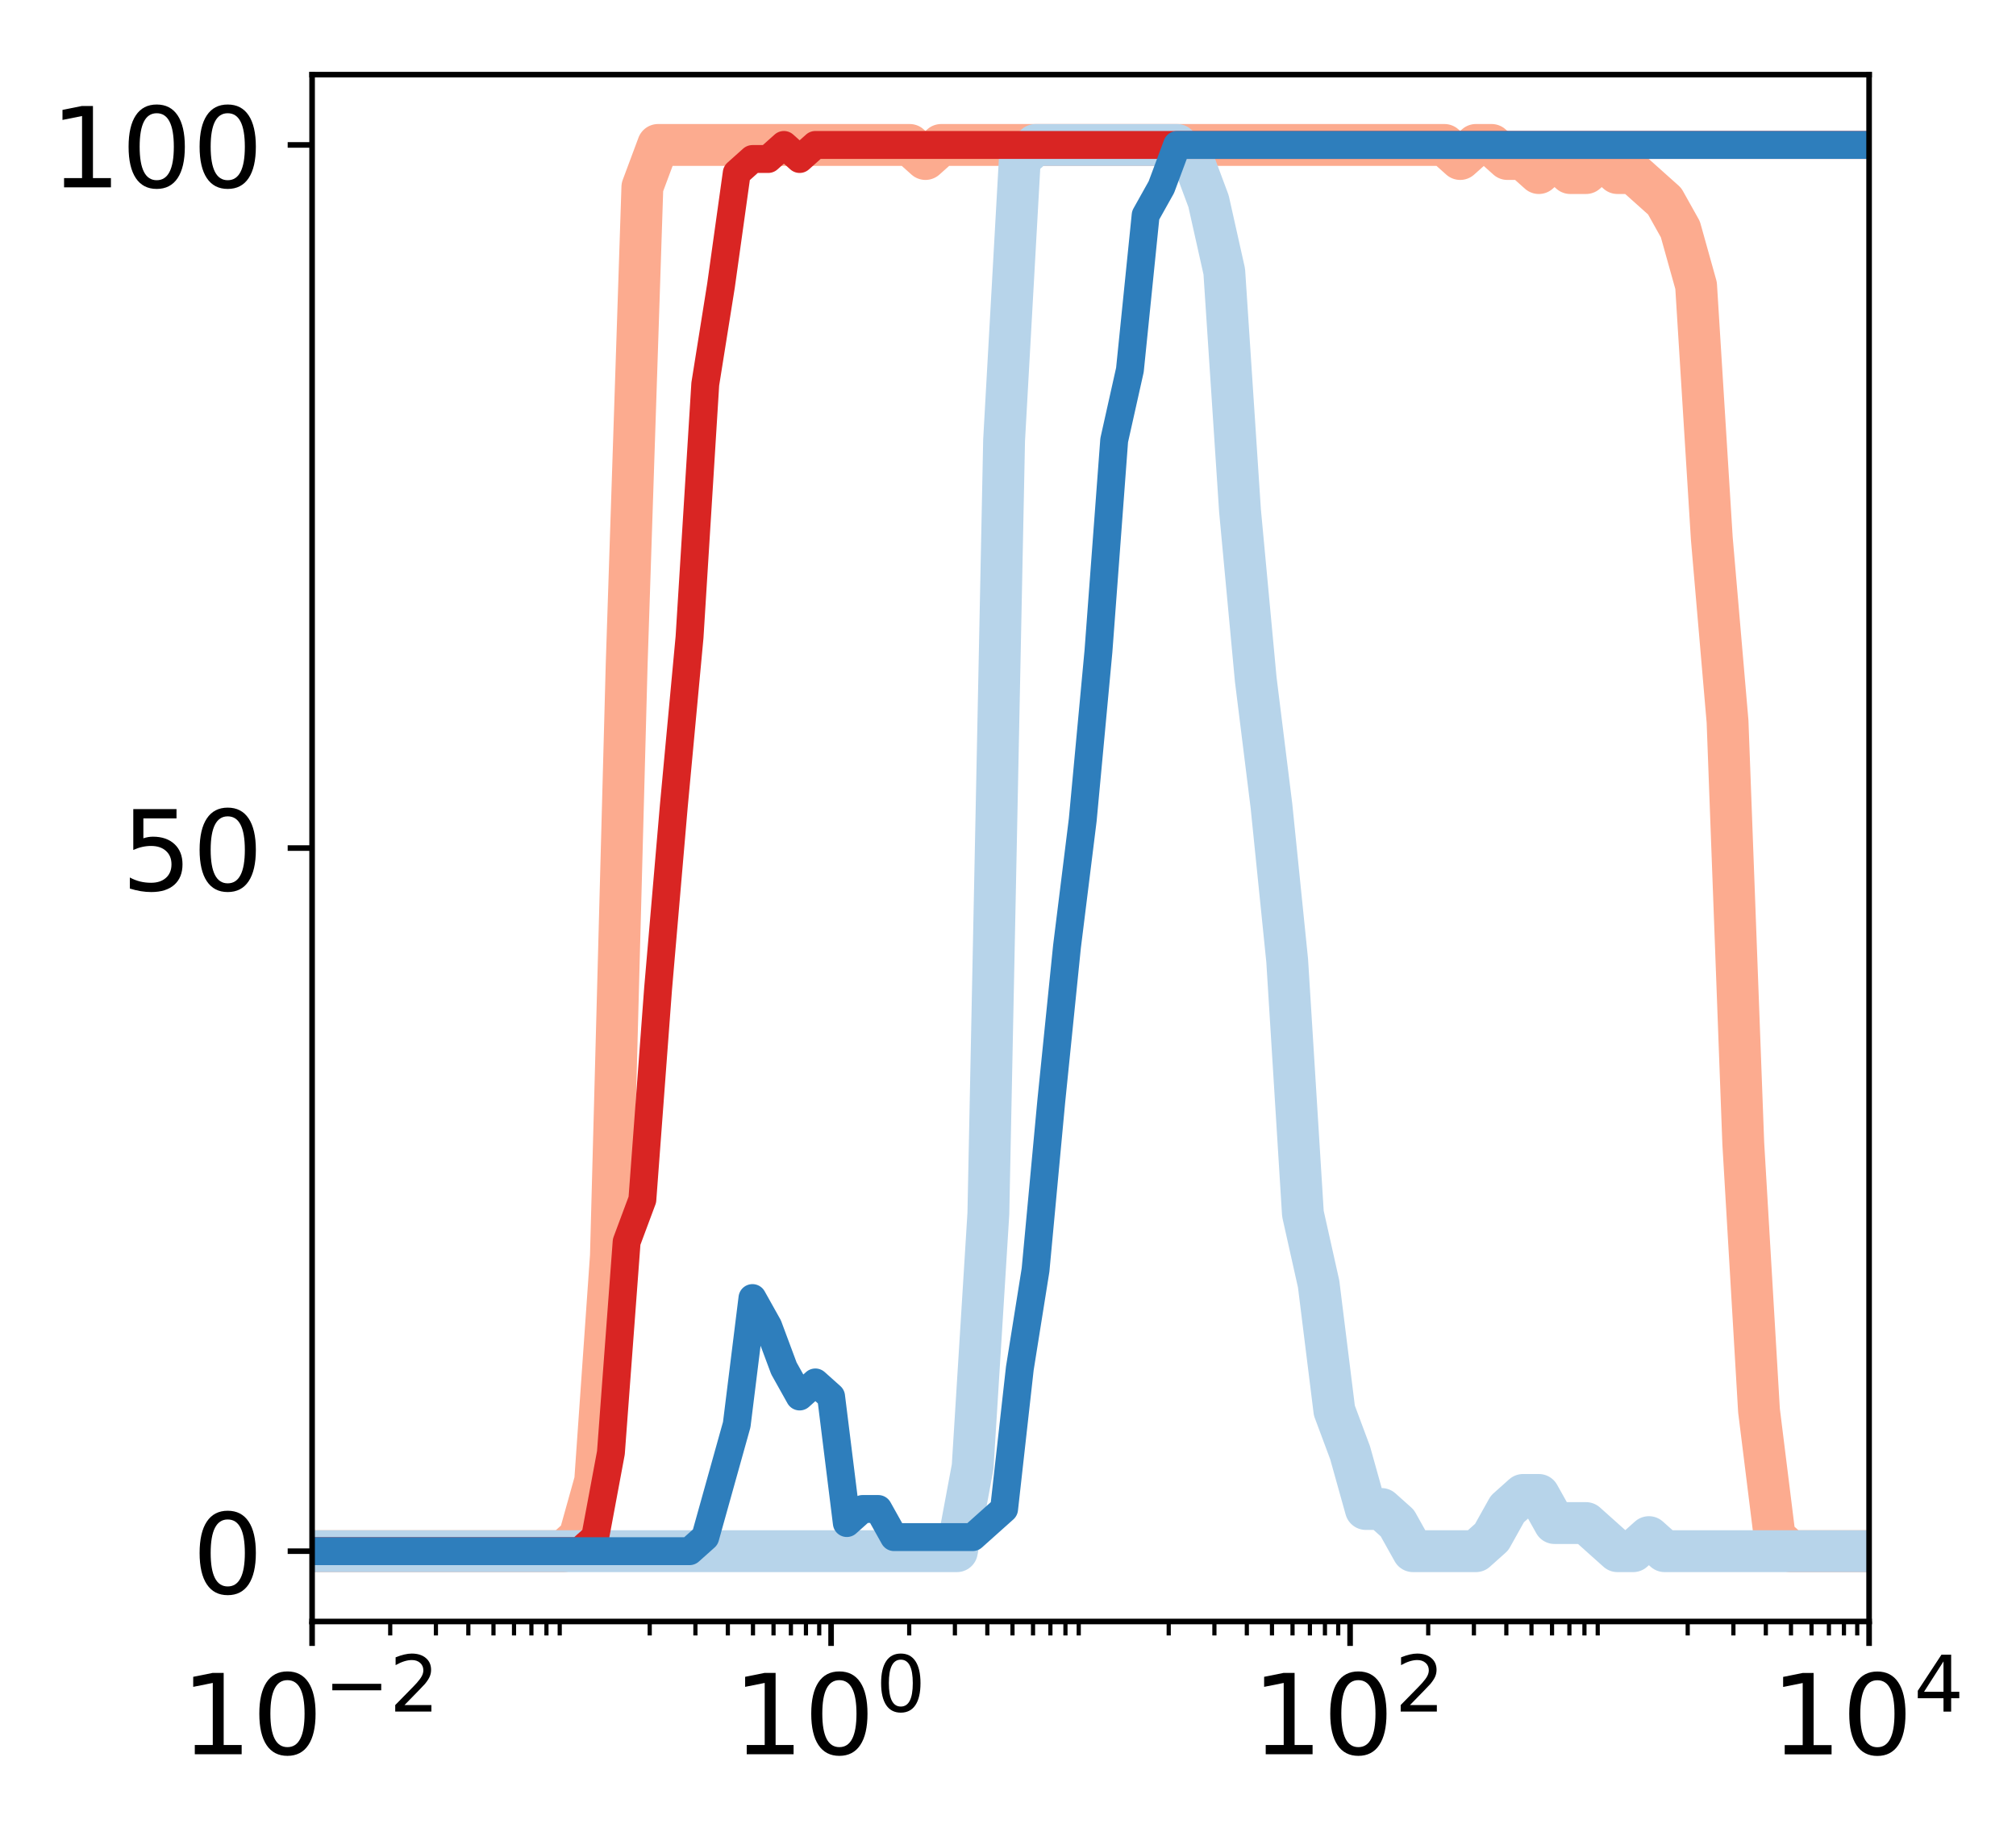
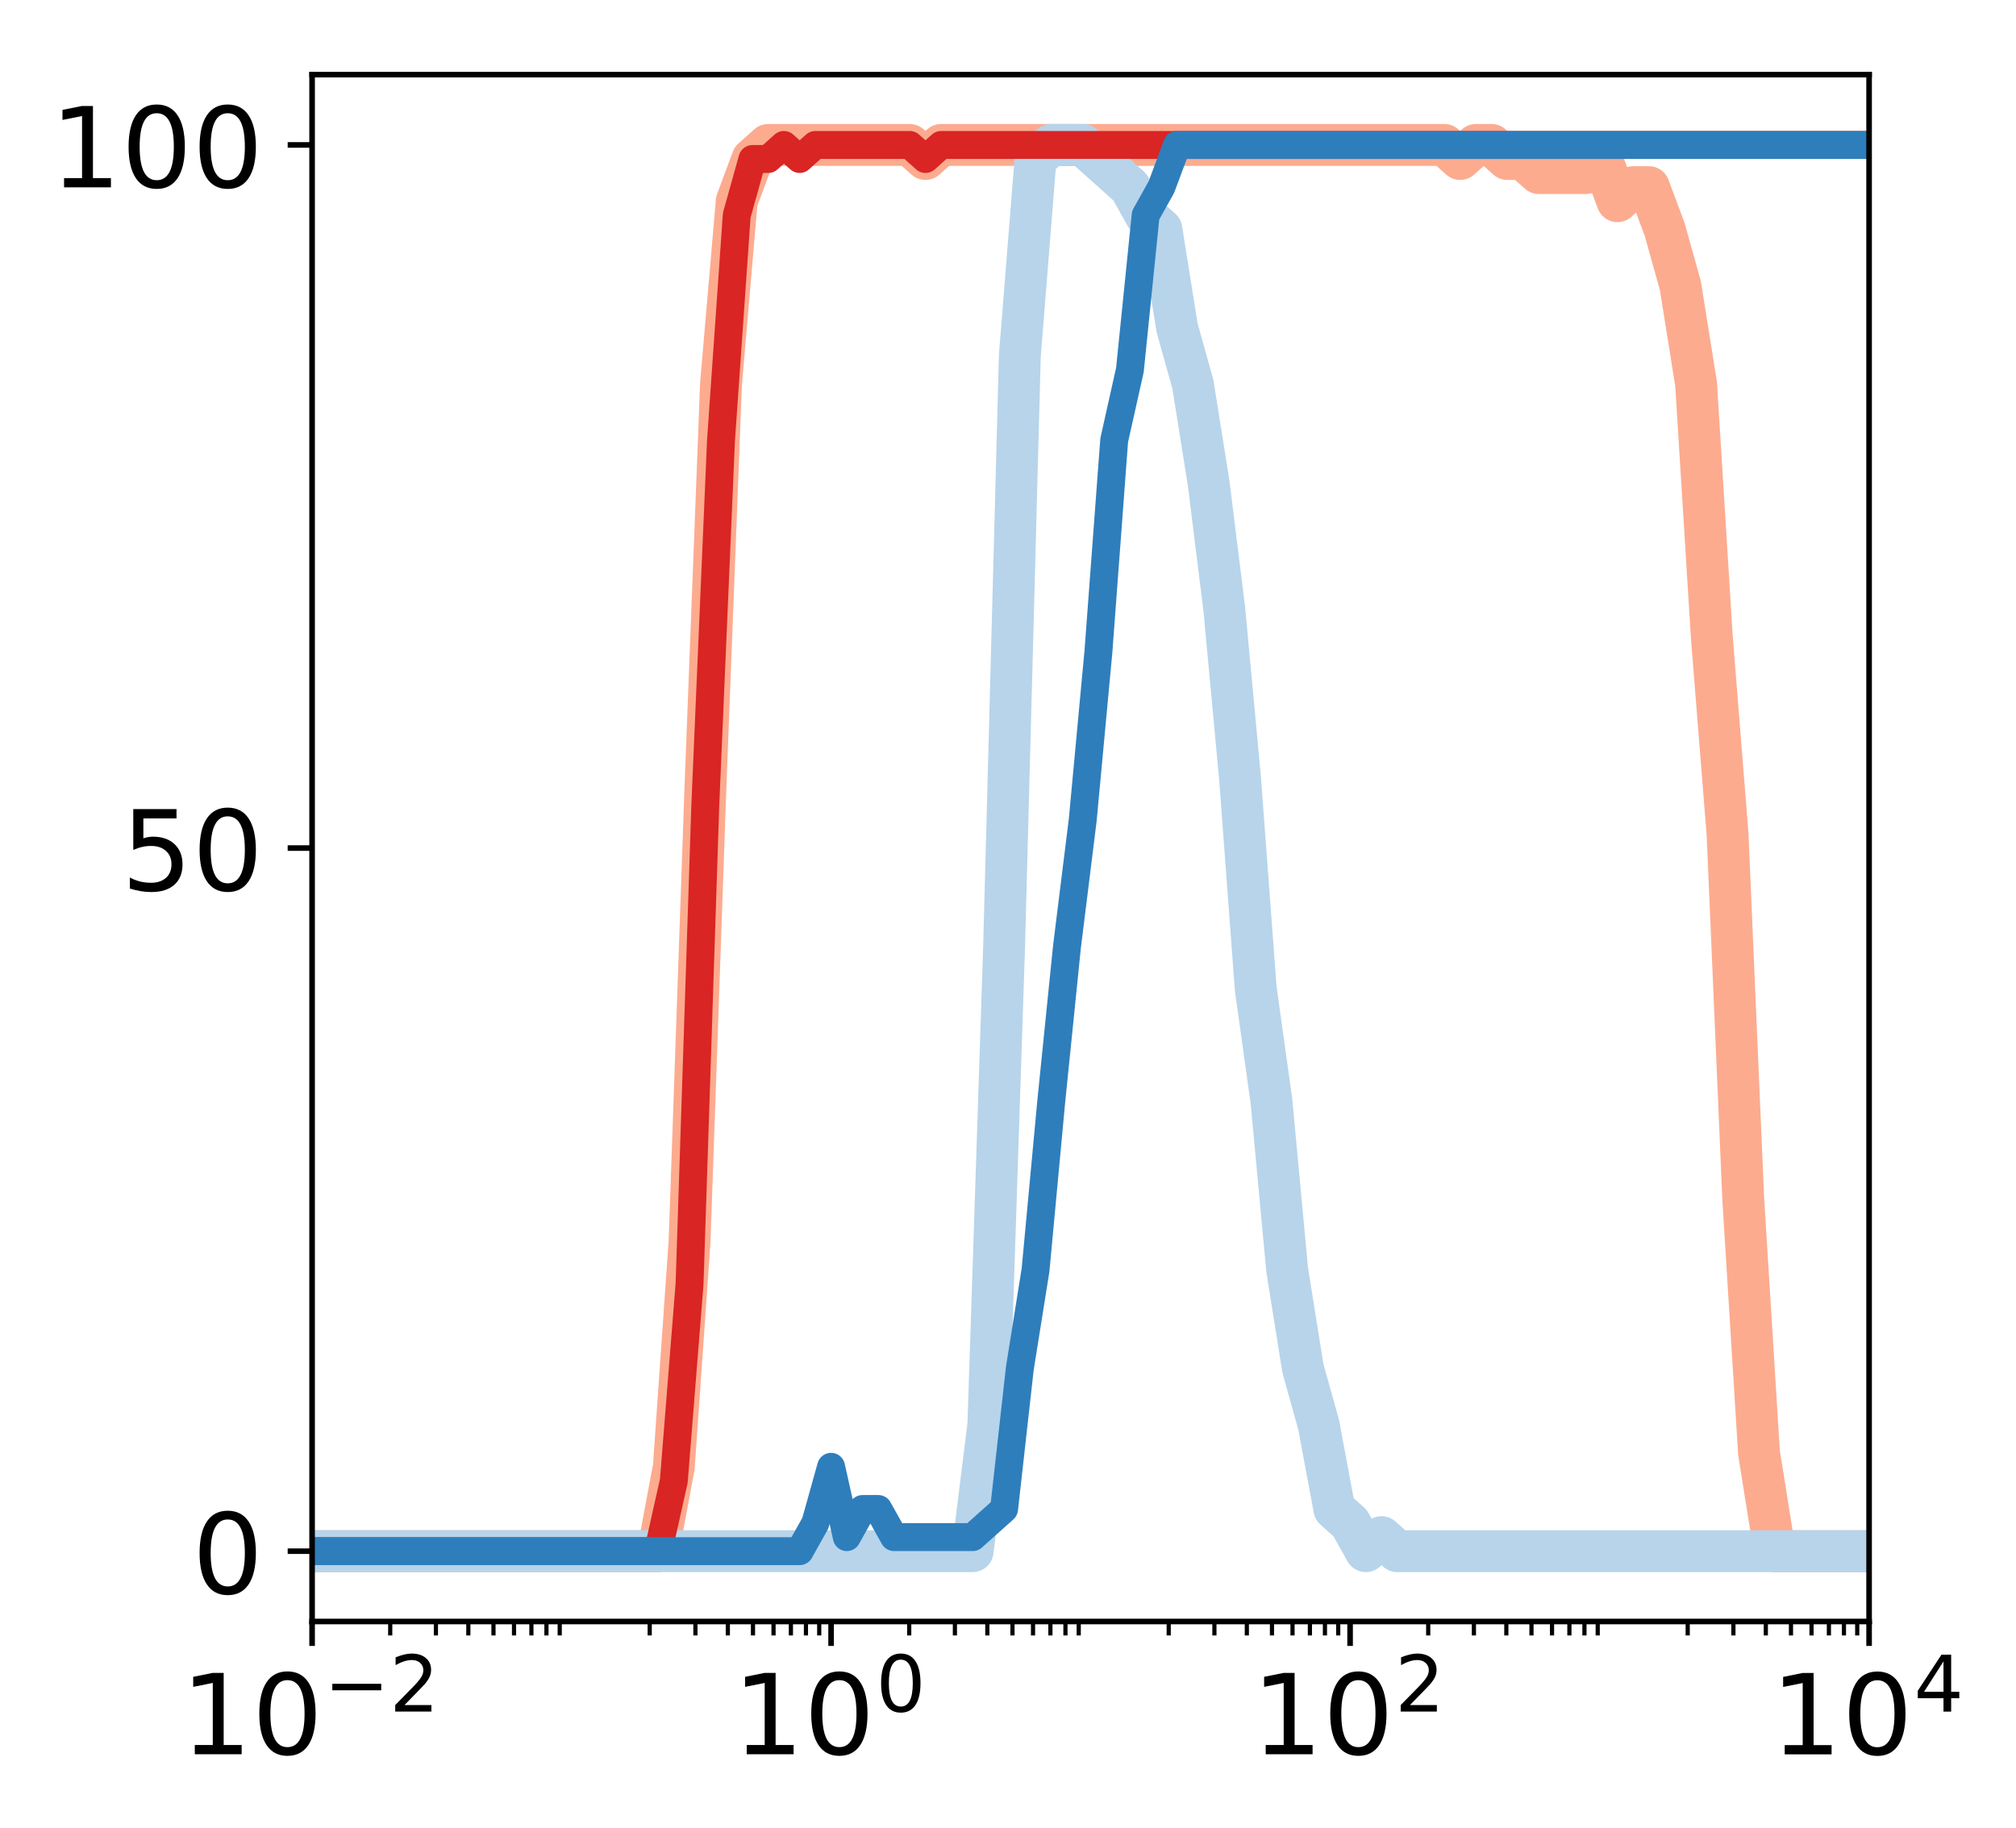
<svg xmlns="http://www.w3.org/2000/svg" xmlns:xlink="http://www.w3.org/1999/xlink" height="262pt" version="1.1" viewBox="0 0 289 262" width="289pt">
  <defs>
    <style type="text/css">
*{stroke-linecap:butt;stroke-linejoin:round;}
  </style>
  </defs>
  <g id="figure_1">
    <g id="patch_1">
      <path d="M 0 262.145  L 289.22 262.145  L 289.22 0  L 0 0  z " style="fill:#ffffff;" />
    </g>
    <g id="axes_1">
      <g id="patch_2">
        <path d="M 44.74 232.46  L 267.94 232.46  L 267.94 10.7  L 44.74 10.7  z " style="fill:#ffffff;" />
      </g>
      <g id="line2d_1">
-         <path clip-path="url(#p32834884b4)" d="M 44.74 222.38  L 46.995 222.38  L 49.249 222.38  L 51.504 222.38  L 53.758 222.38  L 56.013 222.38  L 58.267 222.38  L 60.522 222.38  L 62.776 222.38  L 65.031 222.38  L 67.285 222.38  L 69.54 222.38  L 71.795 222.38  L 74.049 222.38  L 76.304 222.38  L 78.558 222.38  L 80.813 222.38  L 83.067 220.364  L 85.322 212.3  L 87.576 180.044  L 89.831 95.372  L 92.085 26.828  L 94.34 20.78  L 96.595 20.78  L 98.849 20.78  L 101.104 20.78  L 103.358 20.78  L 105.613 20.78  L 107.867 20.78  L 110.122 20.78  L 112.376 20.78  L 114.631 20.78  L 116.885 20.78  L 119.14 20.78  L 121.395 20.78  L 123.649 20.78  L 125.904 20.78  L 128.158 20.78  L 130.413 20.78  L 132.667 22.796  L 134.922 20.78  L 137.176 20.78  L 139.431 20.78  L 141.685 20.78  L 143.94 20.78  L 146.195 20.78  L 148.449 20.78  L 150.704 20.78  L 152.958 20.78  L 155.213 20.78  L 157.467 20.78  L 159.722 20.78  L 161.976 20.78  L 164.231 20.78  L 166.485 20.78  L 168.74 20.78  L 170.995 20.78  L 173.249 20.78  L 175.504 20.78  L 177.758 20.78  L 180.013 20.78  L 182.267 20.78  L 184.522 20.78  L 186.776 20.78  L 189.031 20.78  L 191.285 20.78  L 193.54 20.78  L 195.795 20.78  L 198.049 20.78  L 200.304 20.78  L 202.558 20.78  L 204.813 20.78  L 207.067 20.78  L 209.322 22.796  L 211.576 20.78  L 213.831 20.78  L 216.085 22.796  L 218.34 22.796  L 220.595 24.812  L 222.849 22.796  L 225.104 24.812  L 227.358 24.812  L 229.613 22.796  L 231.867 24.812  L 234.122 24.812  L 236.376 26.828  L 238.631 28.844  L 240.885 32.876  L 243.14 40.94  L 245.395 77.228  L 247.649 103.436  L 249.904 163.916  L 252.158 202.22  L 254.413 220.364  L 256.667 222.38  L 258.922 222.38  L 261.176 222.38  L 263.431 222.38  L 265.685 222.38  L 267.94 222.38  " style="fill:none;stroke:#fcab8f;stroke-linecap:square;stroke-width:6;" />
+         <path clip-path="url(#p38292e2317)" d="M 44.74 222.38  L 46.995 222.38  L 49.249 222.38  L 51.504 222.38  L 53.758 222.38  L 56.013 222.38  L 58.267 222.38  L 60.522 222.38  L 62.776 222.38  L 65.031 222.38  L 67.285 222.38  L 69.54 222.38  L 71.795 222.38  L 74.049 222.38  L 76.304 222.38  L 78.558 222.38  L 80.813 222.38  L 83.067 222.38  L 85.322 222.38  L 87.576 222.38  L 89.831 222.38  L 92.085 222.38  L 94.34 222.38  L 96.595 210.284  L 98.849 178.028  L 101.104 113.516  L 103.358 55.052  L 105.613 28.844  L 107.867 22.796  L 110.122 20.78  L 112.376 20.78  L 114.631 20.78  L 116.885 20.78  L 119.14 20.78  L 121.395 20.78  L 123.649 20.78  L 125.904 20.78  L 128.158 20.78  L 130.413 20.78  L 132.667 22.796  L 134.922 20.78  L 137.176 20.78  L 139.431 20.78  L 141.685 20.78  L 143.94 20.78  L 146.195 20.78  L 148.449 20.78  L 150.704 20.78  L 152.958 20.78  L 155.213 20.78  L 157.467 20.78  L 159.722 20.78  L 161.976 20.78  L 164.231 20.78  L 166.485 20.78  L 168.74 20.78  L 170.995 20.78  L 173.249 20.78  L 175.504 20.78  L 177.758 20.78  L 180.013 20.78  L 182.267 20.78  L 184.522 20.78  L 186.776 20.78  L 189.031 20.78  L 191.285 20.78  L 193.54 20.78  L 195.795 20.78  L 198.049 20.78  L 200.304 20.78  L 202.558 20.78  L 204.813 20.78  L 207.067 20.78  L 209.322 22.796  L 211.576 20.78  L 213.831 20.78  L 216.085 22.796  L 218.34 22.796  L 220.595 24.812  L 222.849 24.812  L 225.104 24.812  L 227.358 24.812  L 229.613 22.796  L 231.867 28.844  L 234.122 26.828  L 236.376 26.828  L 238.631 32.876  L 240.885 40.94  L 243.14 55.052  L 245.395 91.34  L 247.649 119.564  L 249.904 171.98  L 252.158 208.268  L 254.413 222.38  L 256.667 222.38  L 258.922 222.38  L 261.176 222.38  L 263.431 222.38  L 265.685 222.38  L 267.94 222.38  " style="fill:none;stroke:#fcab8f;stroke-linecap:square;stroke-width:6;" />
      </g>
      <g id="line2d_2">
-         <path clip-path="url(#p32834884b4)" d="M 44.74 222.38  L 46.995 222.38  L 49.249 222.38  L 51.504 222.38  L 53.758 222.38  L 56.013 222.38  L 58.267 222.38  L 60.522 222.38  L 62.776 222.38  L 65.031 222.38  L 67.285 222.38  L 69.54 222.38  L 71.795 222.38  L 74.049 222.38  L 76.304 222.38  L 78.558 222.38  L 80.813 222.38  L 83.067 222.38  L 85.322 222.38  L 87.576 222.38  L 89.831 222.38  L 92.085 222.38  L 94.34 222.38  L 96.595 222.38  L 98.849 222.38  L 101.104 222.38  L 103.358 222.38  L 105.613 222.38  L 107.867 222.38  L 110.122 222.38  L 112.376 222.38  L 114.631 222.38  L 116.885 222.38  L 119.14 222.38  L 121.395 222.38  L 123.649 222.38  L 125.904 222.38  L 128.158 222.38  L 130.413 222.38  L 132.667 222.38  L 134.922 222.38  L 137.176 222.38  L 139.431 210.284  L 141.685 173.996  L 143.94 63.116  L 146.195 22.796  L 148.449 20.78  L 150.704 20.78  L 152.958 20.78  L 155.213 20.78  L 157.467 20.78  L 159.722 20.78  L 161.976 20.78  L 164.231 20.78  L 166.485 20.78  L 168.74 20.78  L 170.995 22.796  L 173.249 28.844  L 175.504 38.924  L 177.758 73.196  L 180.013 97.388  L 182.267 115.532  L 184.522 137.708  L 186.776 173.996  L 189.031 184.076  L 191.285 202.22  L 193.54 208.268  L 195.795 216.332  L 198.049 216.332  L 200.304 218.348  L 202.558 222.38  L 204.813 222.38  L 207.067 222.38  L 209.322 222.38  L 211.576 222.38  L 213.831 220.364  L 216.085 216.332  L 218.34 214.316  L 220.595 214.316  L 222.849 218.348  L 225.104 218.348  L 227.358 218.348  L 229.613 220.364  L 231.867 222.38  L 234.122 222.38  L 236.376 220.364  L 238.631 222.38  L 240.885 222.38  L 243.14 222.38  L 245.395 222.38  L 247.649 222.38  L 249.904 222.38  L 252.158 222.38  L 254.413 222.38  L 256.667 222.38  L 258.922 222.38  L 261.176 222.38  L 263.431 222.38  L 265.685 222.38  L 267.94 222.38  " style="fill:none;stroke:#b7d4ea;stroke-linecap:square;stroke-width:6;" />
+         <path clip-path="url(#p38292e2317)" d="M 44.74 222.38  L 46.995 222.38  L 49.249 222.38  L 51.504 222.38  L 53.758 222.38  L 56.013 222.38  L 58.267 222.38  L 60.522 222.38  L 62.776 222.38  L 65.031 222.38  L 67.285 222.38  L 69.54 222.38  L 71.795 222.38  L 74.049 222.38  L 76.304 222.38  L 78.558 222.38  L 80.813 222.38  L 83.067 222.38  L 85.322 222.38  L 87.576 222.38  L 89.831 222.38  L 92.085 222.38  L 94.34 222.38  L 96.595 222.38  L 98.849 222.38  L 101.104 222.38  L 103.358 222.38  L 105.613 222.38  L 107.867 222.38  L 110.122 222.38  L 112.376 222.38  L 114.631 222.38  L 116.885 222.38  L 119.14 222.38  L 121.395 222.38  L 123.649 222.38  L 125.904 222.38  L 128.158 222.38  L 130.413 222.38  L 132.667 222.38  L 134.922 222.38  L 137.176 222.38  L 139.431 222.38  L 141.685 204.236  L 143.94 135.692  L 146.195 51.02  L 148.449 22.796  L 150.704 20.78  L 152.958 20.78  L 155.213 20.78  L 157.467 22.796  L 159.722 24.812  L 161.976 26.828  L 164.231 30.86  L 166.485 32.876  L 168.74 46.988  L 170.995 55.052  L 173.249 69.164  L 175.504 87.308  L 177.758 111.5  L 180.013 141.74  L 182.267 157.868  L 184.522 182.06  L 186.776 196.172  L 189.031 204.236  L 191.285 216.332  L 193.54 218.348  L 195.795 222.38  L 198.049 220.364  L 200.304 222.38  L 202.558 222.38  L 204.813 222.38  L 207.067 222.38  L 209.322 222.38  L 211.576 222.38  L 213.831 222.38  L 216.085 222.38  L 218.34 222.38  L 220.595 222.38  L 222.849 222.38  L 225.104 222.38  L 227.358 222.38  L 229.613 222.38  L 231.867 222.38  L 234.122 222.38  L 236.376 222.38  L 238.631 222.38  L 240.885 222.38  L 243.14 222.38  L 245.395 222.38  L 247.649 222.38  L 249.904 222.38  L 252.158 222.38  L 254.413 222.38  L 256.667 222.38  L 258.922 222.38  L 261.176 222.38  L 263.431 222.38  L 265.685 222.38  L 267.94 222.38  " style="fill:none;stroke:#b7d4ea;stroke-linecap:square;stroke-width:6;" />
      </g>
      <g id="matplotlib.axis_1">
        <g id="xtick_1">
          <g id="line2d_3">
            <defs>
-               <path d="M 0 0  L 0 3.5  " id="m3ec6356500" style="stroke:#000000;stroke-width:0.8;" />
+               <path d="M 0 0  L 0 3.5  " id="m934d0c80b5" style="stroke:#000000;stroke-width:0.8;" />
            </defs>
            <g>
-               <use style="stroke:#000000;stroke-width:0.8;" x="44.74" xlink:href="#m3ec6356500" y="232.46" />
+               <use style="stroke:#000000;stroke-width:0.8;" x="44.74" xlink:href="#m934d0c80b5" y="232.46" />
            </g>
          </g>
          <g id="text_1">
            <defs>
              <path d="M 12.406 8.297  L 28.516 8.297  L 28.516 63.922  L 10.984 60.406  L 10.984 69.391  L 28.422 72.906  L 38.281 72.906  L 38.281 8.297  L 54.391 8.297  L 54.391 0  L 12.406 0  z " id="DejaVuSans-31" />
              <path d="M 31.781 66.406  Q 24.172 66.406 20.328 58.906  Q 16.5 51.422 16.5 36.375  Q 16.5 21.391 20.328 13.891  Q 24.172 6.391 31.781 6.391  Q 39.453 6.391 43.281 13.891  Q 47.125 21.391 47.125 36.375  Q 47.125 51.422 43.281 58.906  Q 39.453 66.406 31.781 66.406  z M 31.781 74.219  Q 44.047 74.219 50.516 64.516  Q 56.984 54.828 56.984 36.375  Q 56.984 17.969 50.516 8.266  Q 44.047 -1.422 31.781 -1.422  Q 19.531 -1.422 13.062 8.266  Q 6.594 17.969 6.594 36.375  Q 6.594 54.828 13.062 64.516  Q 19.531 74.219 31.781 74.219  z " id="DejaVuSans-30" />
              <path d="M 10.594 35.5  L 73.188 35.5  L 73.188 27.203  L 10.594 27.203  z " id="DejaVuSans-2212" />
              <path d="M 19.188 8.297  L 53.609 8.297  L 53.609 0  L 7.328 0  L 7.328 8.297  Q 12.938 14.109 22.625 23.891  Q 32.328 33.688 34.812 36.531  Q 39.547 41.844 41.422 45.531  Q 43.312 49.219 43.312 52.781  Q 43.312 58.594 39.234 62.25  Q 35.156 65.922 28.609 65.922  Q 23.969 65.922 18.812 64.312  Q 13.672 62.703 7.812 59.422  L 7.812 69.391  Q 13.766 71.781 18.938 73  Q 24.125 74.219 28.422 74.219  Q 39.75 74.219 46.484 68.547  Q 53.219 62.891 53.219 53.422  Q 53.219 48.922 51.531 44.891  Q 49.859 40.875 45.406 35.406  Q 44.188 33.984 37.641 27.219  Q 31.109 20.453 19.188 8.297  z " id="DejaVuSans-32" />
            </defs>
            <g transform="translate(25.94 251.6175)scale(0.16 -0.16)">
              <use transform="translate(0 0.765625)" xlink:href="#DejaVuSans-31" />
              <use transform="translate(63.62305 0.765625)" xlink:href="#DejaVuSans-30" />
              <use transform="translate(128.2031 39.04688)scale(0.7)" xlink:href="#DejaVuSans-2212" />
              <use transform="translate(186.8555 39.04688)scale(0.7)" xlink:href="#DejaVuSans-32" />
            </g>
          </g>
        </g>
        <g id="xtick_2">
          <g id="line2d_4">
            <g>
-               <use style="stroke:#000000;stroke-width:0.8;" x="119.14" xlink:href="#m3ec6356500" y="232.46" />
+               <use style="stroke:#000000;stroke-width:0.8;" x="119.14" xlink:href="#m934d0c80b5" y="232.46" />
            </g>
          </g>
          <g id="text_2">
            <g transform="translate(105.06 251.6175)scale(0.16 -0.16)">
              <use transform="translate(0 0.765625)" xlink:href="#DejaVuSans-31" />
              <use transform="translate(63.62305 0.765625)" xlink:href="#DejaVuSans-30" />
              <use transform="translate(128.2031 39.04688)scale(0.7)" xlink:href="#DejaVuSans-30" />
            </g>
          </g>
        </g>
        <g id="xtick_3">
          <g id="line2d_5">
            <g>
-               <use style="stroke:#000000;stroke-width:0.8;" x="193.54" xlink:href="#m3ec6356500" y="232.46" />
+               <use style="stroke:#000000;stroke-width:0.8;" x="193.54" xlink:href="#m934d0c80b5" y="232.46" />
            </g>
          </g>
          <g id="text_3">
            <g transform="translate(179.46 251.6175)scale(0.16 -0.16)">
              <use transform="translate(0 0.765625)" xlink:href="#DejaVuSans-31" />
              <use transform="translate(63.62305 0.765625)" xlink:href="#DejaVuSans-30" />
              <use transform="translate(128.2031 39.04688)scale(0.7)" xlink:href="#DejaVuSans-32" />
            </g>
          </g>
        </g>
        <g id="xtick_4">
          <g id="line2d_6">
            <g>
-               <use style="stroke:#000000;stroke-width:0.8;" x="267.94" xlink:href="#m3ec6356500" y="232.46" />
+               <use style="stroke:#000000;stroke-width:0.8;" x="267.94" xlink:href="#m934d0c80b5" y="232.46" />
            </g>
          </g>
          <g id="text_4">
            <defs>
              <path d="M 37.797 64.312  L 12.891 25.391  L 37.797 25.391  z M 35.203 72.906  L 47.609 72.906  L 47.609 25.391  L 58.016 25.391  L 58.016 17.188  L 47.609 17.188  L 47.609 0  L 37.797 0  L 37.797 17.188  L 4.891 17.188  L 4.891 26.703  z " id="DejaVuSans-34" />
            </defs>
            <g transform="translate(253.86 251.6175)scale(0.16 -0.16)">
              <use transform="translate(0 0.684375)" xlink:href="#DejaVuSans-31" />
              <use transform="translate(63.62305 0.684375)" xlink:href="#DejaVuSans-30" />
              <use transform="translate(128.2031 38.96563)scale(0.7)" xlink:href="#DejaVuSans-34" />
            </g>
          </g>
        </g>
        <g id="xtick_5">
          <g id="line2d_7">
            <defs>
-               <path d="M 0 0  L 0 2  " id="m228a48ed2b" style="stroke:#000000;stroke-width:0.6;" />
+               <path d="M 0 0  L 0 2  " id="mfbdc2a81c1" style="stroke:#000000;stroke-width:0.6;" />
            </defs>
            <g>
-               <use style="stroke:#000000;stroke-width:0.6;" x="55.938" xlink:href="#m228a48ed2b" y="232.46" />
+               <use style="stroke:#000000;stroke-width:0.6;" x="55.938" xlink:href="#mfbdc2a81c1" y="232.46" />
            </g>
          </g>
        </g>
        <g id="xtick_6">
          <g id="line2d_8">
            <g>
-               <use style="stroke:#000000;stroke-width:0.6;" x="62.489" xlink:href="#m228a48ed2b" y="232.46" />
+               <use style="stroke:#000000;stroke-width:0.6;" x="62.489" xlink:href="#mfbdc2a81c1" y="232.46" />
            </g>
          </g>
        </g>
        <g id="xtick_7">
          <g id="line2d_9">
            <g>
-               <use style="stroke:#000000;stroke-width:0.6;" x="67.137" xlink:href="#m228a48ed2b" y="232.46" />
+               <use style="stroke:#000000;stroke-width:0.6;" x="67.137" xlink:href="#mfbdc2a81c1" y="232.46" />
            </g>
          </g>
        </g>
        <g id="xtick_8">
          <g id="line2d_10">
            <g>
-               <use style="stroke:#000000;stroke-width:0.6;" x="70.742" xlink:href="#m228a48ed2b" y="232.46" />
+               <use style="stroke:#000000;stroke-width:0.6;" x="70.742" xlink:href="#mfbdc2a81c1" y="232.46" />
            </g>
          </g>
        </g>
        <g id="xtick_9">
          <g id="line2d_11">
            <g>
-               <use style="stroke:#000000;stroke-width:0.6;" x="73.687" xlink:href="#m228a48ed2b" y="232.46" />
+               <use style="stroke:#000000;stroke-width:0.6;" x="73.687" xlink:href="#mfbdc2a81c1" y="232.46" />
            </g>
          </g>
        </g>
        <g id="xtick_10">
          <g id="line2d_12">
            <g>
-               <use style="stroke:#000000;stroke-width:0.6;" x="76.178" xlink:href="#m228a48ed2b" y="232.46" />
+               <use style="stroke:#000000;stroke-width:0.6;" x="76.178" xlink:href="#mfbdc2a81c1" y="232.46" />
            </g>
          </g>
        </g>
        <g id="xtick_11">
          <g id="line2d_13">
            <g>
-               <use style="stroke:#000000;stroke-width:0.6;" x="78.335" xlink:href="#m228a48ed2b" y="232.46" />
+               <use style="stroke:#000000;stroke-width:0.6;" x="78.335" xlink:href="#mfbdc2a81c1" y="232.46" />
            </g>
          </g>
        </g>
        <g id="xtick_12">
          <g id="line2d_14">
            <g>
-               <use style="stroke:#000000;stroke-width:0.6;" x="80.238" xlink:href="#m228a48ed2b" y="232.46" />
+               <use style="stroke:#000000;stroke-width:0.6;" x="80.238" xlink:href="#mfbdc2a81c1" y="232.46" />
            </g>
          </g>
        </g>
        <g id="xtick_13">
          <g id="line2d_15">
            <g>
-               <use style="stroke:#000000;stroke-width:0.6;" x="93.138" xlink:href="#m228a48ed2b" y="232.46" />
+               <use style="stroke:#000000;stroke-width:0.6;" x="93.138" xlink:href="#mfbdc2a81c1" y="232.46" />
            </g>
          </g>
        </g>
        <g id="xtick_14">
          <g id="line2d_16">
            <g>
-               <use style="stroke:#000000;stroke-width:0.6;" x="99.689" xlink:href="#m228a48ed2b" y="232.46" />
+               <use style="stroke:#000000;stroke-width:0.6;" x="99.689" xlink:href="#mfbdc2a81c1" y="232.46" />
            </g>
          </g>
        </g>
        <g id="xtick_15">
          <g id="line2d_17">
            <g>
-               <use style="stroke:#000000;stroke-width:0.6;" x="104.337" xlink:href="#m228a48ed2b" y="232.46" />
+               <use style="stroke:#000000;stroke-width:0.6;" x="104.337" xlink:href="#mfbdc2a81c1" y="232.46" />
            </g>
          </g>
        </g>
        <g id="xtick_16">
          <g id="line2d_18">
            <g>
-               <use style="stroke:#000000;stroke-width:0.6;" x="107.942" xlink:href="#m228a48ed2b" y="232.46" />
+               <use style="stroke:#000000;stroke-width:0.6;" x="107.942" xlink:href="#mfbdc2a81c1" y="232.46" />
            </g>
          </g>
        </g>
        <g id="xtick_17">
          <g id="line2d_19">
            <g>
-               <use style="stroke:#000000;stroke-width:0.6;" x="110.887" xlink:href="#m228a48ed2b" y="232.46" />
+               <use style="stroke:#000000;stroke-width:0.6;" x="110.887" xlink:href="#mfbdc2a81c1" y="232.46" />
            </g>
          </g>
        </g>
        <g id="xtick_18">
          <g id="line2d_20">
            <g>
-               <use style="stroke:#000000;stroke-width:0.6;" x="113.378" xlink:href="#m228a48ed2b" y="232.46" />
+               <use style="stroke:#000000;stroke-width:0.6;" x="113.378" xlink:href="#mfbdc2a81c1" y="232.46" />
            </g>
          </g>
        </g>
        <g id="xtick_19">
          <g id="line2d_21">
            <g>
-               <use style="stroke:#000000;stroke-width:0.6;" x="115.535" xlink:href="#m228a48ed2b" y="232.46" />
+               <use style="stroke:#000000;stroke-width:0.6;" x="115.535" xlink:href="#mfbdc2a81c1" y="232.46" />
            </g>
          </g>
        </g>
        <g id="xtick_20">
          <g id="line2d_22">
            <g>
-               <use style="stroke:#000000;stroke-width:0.6;" x="117.438" xlink:href="#m228a48ed2b" y="232.46" />
+               <use style="stroke:#000000;stroke-width:0.6;" x="117.438" xlink:href="#mfbdc2a81c1" y="232.46" />
            </g>
          </g>
        </g>
        <g id="xtick_21">
          <g id="line2d_23">
            <g>
-               <use style="stroke:#000000;stroke-width:0.6;" x="130.338" xlink:href="#m228a48ed2b" y="232.46" />
+               <use style="stroke:#000000;stroke-width:0.6;" x="130.338" xlink:href="#mfbdc2a81c1" y="232.46" />
            </g>
          </g>
        </g>
        <g id="xtick_22">
          <g id="line2d_24">
            <g>
-               <use style="stroke:#000000;stroke-width:0.6;" x="136.889" xlink:href="#m228a48ed2b" y="232.46" />
+               <use style="stroke:#000000;stroke-width:0.6;" x="136.889" xlink:href="#mfbdc2a81c1" y="232.46" />
            </g>
          </g>
        </g>
        <g id="xtick_23">
          <g id="line2d_25">
            <g>
-               <use style="stroke:#000000;stroke-width:0.6;" x="141.537" xlink:href="#m228a48ed2b" y="232.46" />
+               <use style="stroke:#000000;stroke-width:0.6;" x="141.537" xlink:href="#mfbdc2a81c1" y="232.46" />
            </g>
          </g>
        </g>
        <g id="xtick_24">
          <g id="line2d_26">
            <g>
-               <use style="stroke:#000000;stroke-width:0.6;" x="145.142" xlink:href="#m228a48ed2b" y="232.46" />
+               <use style="stroke:#000000;stroke-width:0.6;" x="145.142" xlink:href="#mfbdc2a81c1" y="232.46" />
            </g>
          </g>
        </g>
        <g id="xtick_25">
          <g id="line2d_27">
            <g>
-               <use style="stroke:#000000;stroke-width:0.6;" x="148.087" xlink:href="#m228a48ed2b" y="232.46" />
+               <use style="stroke:#000000;stroke-width:0.6;" x="148.087" xlink:href="#mfbdc2a81c1" y="232.46" />
            </g>
          </g>
        </g>
        <g id="xtick_26">
          <g id="line2d_28">
            <g>
-               <use style="stroke:#000000;stroke-width:0.6;" x="150.578" xlink:href="#m228a48ed2b" y="232.46" />
+               <use style="stroke:#000000;stroke-width:0.6;" x="150.578" xlink:href="#mfbdc2a81c1" y="232.46" />
            </g>
          </g>
        </g>
        <g id="xtick_27">
          <g id="line2d_29">
            <g>
-               <use style="stroke:#000000;stroke-width:0.6;" x="152.735" xlink:href="#m228a48ed2b" y="232.46" />
+               <use style="stroke:#000000;stroke-width:0.6;" x="152.735" xlink:href="#mfbdc2a81c1" y="232.46" />
            </g>
          </g>
        </g>
        <g id="xtick_28">
          <g id="line2d_30">
            <g>
-               <use style="stroke:#000000;stroke-width:0.6;" x="154.638" xlink:href="#m228a48ed2b" y="232.46" />
+               <use style="stroke:#000000;stroke-width:0.6;" x="154.638" xlink:href="#mfbdc2a81c1" y="232.46" />
            </g>
          </g>
        </g>
        <g id="xtick_29">
          <g id="line2d_31">
            <g>
-               <use style="stroke:#000000;stroke-width:0.6;" x="167.538" xlink:href="#m228a48ed2b" y="232.46" />
+               <use style="stroke:#000000;stroke-width:0.6;" x="167.538" xlink:href="#mfbdc2a81c1" y="232.46" />
            </g>
          </g>
        </g>
        <g id="xtick_30">
          <g id="line2d_32">
            <g>
-               <use style="stroke:#000000;stroke-width:0.6;" x="174.089" xlink:href="#m228a48ed2b" y="232.46" />
+               <use style="stroke:#000000;stroke-width:0.6;" x="174.089" xlink:href="#mfbdc2a81c1" y="232.46" />
            </g>
          </g>
        </g>
        <g id="xtick_31">
          <g id="line2d_33">
            <g>
-               <use style="stroke:#000000;stroke-width:0.6;" x="178.737" xlink:href="#m228a48ed2b" y="232.46" />
+               <use style="stroke:#000000;stroke-width:0.6;" x="178.737" xlink:href="#mfbdc2a81c1" y="232.46" />
            </g>
          </g>
        </g>
        <g id="xtick_32">
          <g id="line2d_34">
            <g>
-               <use style="stroke:#000000;stroke-width:0.6;" x="182.342" xlink:href="#m228a48ed2b" y="232.46" />
+               <use style="stroke:#000000;stroke-width:0.6;" x="182.342" xlink:href="#mfbdc2a81c1" y="232.46" />
            </g>
          </g>
        </g>
        <g id="xtick_33">
          <g id="line2d_35">
            <g>
-               <use style="stroke:#000000;stroke-width:0.6;" x="185.287" xlink:href="#m228a48ed2b" y="232.46" />
+               <use style="stroke:#000000;stroke-width:0.6;" x="185.287" xlink:href="#mfbdc2a81c1" y="232.46" />
            </g>
          </g>
        </g>
        <g id="xtick_34">
          <g id="line2d_36">
            <g>
-               <use style="stroke:#000000;stroke-width:0.6;" x="187.778" xlink:href="#m228a48ed2b" y="232.46" />
+               <use style="stroke:#000000;stroke-width:0.6;" x="187.778" xlink:href="#mfbdc2a81c1" y="232.46" />
            </g>
          </g>
        </g>
        <g id="xtick_35">
          <g id="line2d_37">
            <g>
-               <use style="stroke:#000000;stroke-width:0.6;" x="189.935" xlink:href="#m228a48ed2b" y="232.46" />
+               <use style="stroke:#000000;stroke-width:0.6;" x="189.935" xlink:href="#mfbdc2a81c1" y="232.46" />
            </g>
          </g>
        </g>
        <g id="xtick_36">
          <g id="line2d_38">
            <g>
-               <use style="stroke:#000000;stroke-width:0.6;" x="191.838" xlink:href="#m228a48ed2b" y="232.46" />
+               <use style="stroke:#000000;stroke-width:0.6;" x="191.838" xlink:href="#mfbdc2a81c1" y="232.46" />
            </g>
          </g>
        </g>
        <g id="xtick_37">
          <g id="line2d_39">
            <g>
-               <use style="stroke:#000000;stroke-width:0.6;" x="204.738" xlink:href="#m228a48ed2b" y="232.46" />
+               <use style="stroke:#000000;stroke-width:0.6;" x="204.738" xlink:href="#mfbdc2a81c1" y="232.46" />
            </g>
          </g>
        </g>
        <g id="xtick_38">
          <g id="line2d_40">
            <g>
-               <use style="stroke:#000000;stroke-width:0.6;" x="211.289" xlink:href="#m228a48ed2b" y="232.46" />
+               <use style="stroke:#000000;stroke-width:0.6;" x="211.289" xlink:href="#mfbdc2a81c1" y="232.46" />
            </g>
          </g>
        </g>
        <g id="xtick_39">
          <g id="line2d_41">
            <g>
-               <use style="stroke:#000000;stroke-width:0.6;" x="215.937" xlink:href="#m228a48ed2b" y="232.46" />
+               <use style="stroke:#000000;stroke-width:0.6;" x="215.937" xlink:href="#mfbdc2a81c1" y="232.46" />
            </g>
          </g>
        </g>
        <g id="xtick_40">
          <g id="line2d_42">
            <g>
-               <use style="stroke:#000000;stroke-width:0.6;" x="219.542" xlink:href="#m228a48ed2b" y="232.46" />
+               <use style="stroke:#000000;stroke-width:0.6;" x="219.542" xlink:href="#mfbdc2a81c1" y="232.46" />
            </g>
          </g>
        </g>
        <g id="xtick_41">
          <g id="line2d_43">
            <g>
-               <use style="stroke:#000000;stroke-width:0.6;" x="222.487" xlink:href="#m228a48ed2b" y="232.46" />
+               <use style="stroke:#000000;stroke-width:0.6;" x="222.487" xlink:href="#mfbdc2a81c1" y="232.46" />
            </g>
          </g>
        </g>
        <g id="xtick_42">
          <g id="line2d_44">
            <g>
-               <use style="stroke:#000000;stroke-width:0.6;" x="224.978" xlink:href="#m228a48ed2b" y="232.46" />
+               <use style="stroke:#000000;stroke-width:0.6;" x="224.978" xlink:href="#mfbdc2a81c1" y="232.46" />
            </g>
          </g>
        </g>
        <g id="xtick_43">
          <g id="line2d_45">
            <g>
-               <use style="stroke:#000000;stroke-width:0.6;" x="227.135" xlink:href="#m228a48ed2b" y="232.46" />
+               <use style="stroke:#000000;stroke-width:0.6;" x="227.135" xlink:href="#mfbdc2a81c1" y="232.46" />
            </g>
          </g>
        </g>
        <g id="xtick_44">
          <g id="line2d_46">
            <g>
-               <use style="stroke:#000000;stroke-width:0.6;" x="229.038" xlink:href="#m228a48ed2b" y="232.46" />
+               <use style="stroke:#000000;stroke-width:0.6;" x="229.038" xlink:href="#mfbdc2a81c1" y="232.46" />
            </g>
          </g>
        </g>
        <g id="xtick_45">
          <g id="line2d_47">
            <g>
-               <use style="stroke:#000000;stroke-width:0.6;" x="241.938" xlink:href="#m228a48ed2b" y="232.46" />
+               <use style="stroke:#000000;stroke-width:0.6;" x="241.938" xlink:href="#mfbdc2a81c1" y="232.46" />
            </g>
          </g>
        </g>
        <g id="xtick_46">
          <g id="line2d_48">
            <g>
-               <use style="stroke:#000000;stroke-width:0.6;" x="248.489" xlink:href="#m228a48ed2b" y="232.46" />
+               <use style="stroke:#000000;stroke-width:0.6;" x="248.489" xlink:href="#mfbdc2a81c1" y="232.46" />
            </g>
          </g>
        </g>
        <g id="xtick_47">
          <g id="line2d_49">
            <g>
-               <use style="stroke:#000000;stroke-width:0.6;" x="253.137" xlink:href="#m228a48ed2b" y="232.46" />
+               <use style="stroke:#000000;stroke-width:0.6;" x="253.137" xlink:href="#mfbdc2a81c1" y="232.46" />
            </g>
          </g>
        </g>
        <g id="xtick_48">
          <g id="line2d_50">
            <g>
-               <use style="stroke:#000000;stroke-width:0.6;" x="256.742" xlink:href="#m228a48ed2b" y="232.46" />
+               <use style="stroke:#000000;stroke-width:0.6;" x="256.742" xlink:href="#mfbdc2a81c1" y="232.46" />
            </g>
          </g>
        </g>
        <g id="xtick_49">
          <g id="line2d_51">
            <g>
-               <use style="stroke:#000000;stroke-width:0.6;" x="259.687" xlink:href="#m228a48ed2b" y="232.46" />
+               <use style="stroke:#000000;stroke-width:0.6;" x="259.687" xlink:href="#mfbdc2a81c1" y="232.46" />
            </g>
          </g>
        </g>
        <g id="xtick_50">
          <g id="line2d_52">
            <g>
-               <use style="stroke:#000000;stroke-width:0.6;" x="262.178" xlink:href="#m228a48ed2b" y="232.46" />
+               <use style="stroke:#000000;stroke-width:0.6;" x="262.178" xlink:href="#mfbdc2a81c1" y="232.46" />
            </g>
          </g>
        </g>
        <g id="xtick_51">
          <g id="line2d_53">
            <g>
-               <use style="stroke:#000000;stroke-width:0.6;" x="264.335" xlink:href="#m228a48ed2b" y="232.46" />
+               <use style="stroke:#000000;stroke-width:0.6;" x="264.335" xlink:href="#mfbdc2a81c1" y="232.46" />
            </g>
          </g>
        </g>
        <g id="xtick_52">
          <g id="line2d_54">
            <g>
-               <use style="stroke:#000000;stroke-width:0.6;" x="266.238" xlink:href="#m228a48ed2b" y="232.46" />
+               <use style="stroke:#000000;stroke-width:0.6;" x="266.238" xlink:href="#mfbdc2a81c1" y="232.46" />
            </g>
          </g>
        </g>
      </g>
      <g id="matplotlib.axis_2">
        <g id="ytick_1">
          <g id="line2d_55">
            <defs>
-               <path d="M 0 0  L -3.5 0  " id="m5cd3172830" style="stroke:#000000;stroke-width:0.8;" />
+               <path d="M 0 0  L -3.5 0  " id="m72f4a8d85f" style="stroke:#000000;stroke-width:0.8;" />
            </defs>
            <g>
-               <use style="stroke:#000000;stroke-width:0.8;" x="44.74" xlink:href="#m5cd3172830" y="222.38" />
+               <use style="stroke:#000000;stroke-width:0.8;" x="44.74" xlink:href="#m72f4a8d85f" y="222.38" />
            </g>
          </g>
          <g id="text_5">
            <g transform="translate(27.56 228.4588)scale(0.16 -0.16)">
              <use xlink:href="#DejaVuSans-30" />
            </g>
          </g>
        </g>
        <g id="ytick_2">
          <g id="line2d_56">
            <g>
-               <use style="stroke:#000000;stroke-width:0.8;" x="44.74" xlink:href="#m5cd3172830" y="121.58" />
+               <use style="stroke:#000000;stroke-width:0.8;" x="44.74" xlink:href="#m72f4a8d85f" y="121.58" />
            </g>
          </g>
          <g id="text_6">
            <defs>
              <path d="M 10.797 72.906  L 49.516 72.906  L 49.516 64.594  L 19.828 64.594  L 19.828 46.734  Q 21.969 47.469 24.109 47.828  Q 26.266 48.188 28.422 48.188  Q 40.625 48.188 47.75 41.5  Q 54.891 34.812 54.891 23.391  Q 54.891 11.625 47.562 5.094  Q 40.234 -1.422 26.906 -1.422  Q 22.312 -1.422 17.547 -0.641  Q 12.797 0.141 7.719 1.703  L 7.719 11.625  Q 12.109 9.234 16.797 8.062  Q 21.484 6.891 26.703 6.891  Q 35.156 6.891 40.078 11.328  Q 45.016 15.766 45.016 23.391  Q 45.016 31 40.078 35.438  Q 35.156 39.891 26.703 39.891  Q 22.75 39.891 18.812 39.016  Q 14.891 38.141 10.797 36.281  z " id="DejaVuSans-35" />
            </defs>
            <g transform="translate(17.38 127.6587)scale(0.16 -0.16)">
              <use xlink:href="#DejaVuSans-35" />
              <use x="63.623" xlink:href="#DejaVuSans-30" />
            </g>
          </g>
        </g>
        <g id="ytick_3">
          <g id="line2d_57">
            <g>
-               <use style="stroke:#000000;stroke-width:0.8;" x="44.74" xlink:href="#m5cd3172830" y="20.78" />
+               <use style="stroke:#000000;stroke-width:0.8;" x="44.74" xlink:href="#m72f4a8d85f" y="20.78" />
            </g>
          </g>
          <g id="text_7">
            <g transform="translate(7.2 26.85875)scale(0.16 -0.16)">
              <use xlink:href="#DejaVuSans-31" />
              <use x="63.623" xlink:href="#DejaVuSans-30" />
              <use x="127.246" xlink:href="#DejaVuSans-30" />
            </g>
          </g>
        </g>
      </g>
      <g id="line2d_58">
-         <path clip-path="url(#p32834884b4)" d="M 44.74 222.38  L 46.995 222.38  L 49.249 222.38  L 51.504 222.38  L 53.758 222.38  L 56.013 222.38  L 58.267 222.38  L 60.522 222.38  L 62.776 222.38  L 65.031 222.38  L 67.285 222.38  L 69.54 222.38  L 71.795 222.38  L 74.049 222.38  L 76.304 222.38  L 78.558 222.38  L 80.813 222.38  L 83.067 222.38  L 85.322 220.364  L 87.576 208.268  L 89.831 178.028  L 92.085 171.98  L 94.34 141.74  L 96.595 115.532  L 98.849 91.34  L 101.104 55.052  L 103.358 40.94  L 105.613 24.812  L 107.867 22.796  L 110.122 22.796  L 112.376 20.78  L 114.631 22.796  L 116.885 20.78  L 119.14 20.78  L 121.395 20.78  L 123.649 20.78  L 125.904 20.78  L 128.158 20.78  L 130.413 20.78  L 132.667 20.78  L 134.922 20.78  L 137.176 20.78  L 139.431 20.78  L 141.685 20.78  L 143.94 20.78  L 146.195 20.78  L 148.449 20.78  L 150.704 20.78  L 152.958 20.78  L 155.213 20.78  L 157.467 20.78  L 159.722 20.78  L 161.976 20.78  L 164.231 20.78  L 166.485 20.78  L 168.74 20.78  L 170.995 20.78  L 173.249 20.78  L 175.504 20.78  L 177.758 20.78  L 180.013 20.78  L 182.267 20.78  L 184.522 20.78  L 186.776 20.78  L 189.031 20.78  L 191.285 20.78  L 193.54 20.78  L 195.795 20.78  L 198.049 20.78  L 200.304 20.78  L 202.558 20.78  L 204.813 20.78  L 207.067 20.78  L 209.322 20.78  L 211.576 20.78  L 213.831 20.78  L 216.085 20.78  L 218.34 20.78  L 220.595 20.78  L 222.849 20.78  L 225.104 20.78  L 227.358 20.78  L 229.613 20.78  L 231.867 20.78  L 234.122 20.78  L 236.376 20.78  L 238.631 20.78  L 240.885 20.78  L 243.14 20.78  L 245.395 20.78  L 247.649 20.78  L 249.904 20.78  L 252.158 20.78  L 254.413 20.78  L 256.667 20.78  L 258.922 20.78  L 261.176 20.78  L 263.431 20.78  L 265.685 20.78  L 267.94 20.78  " style="fill:none;stroke:#d92523;stroke-linecap:square;stroke-width:4;" />
+         <path clip-path="url(#p38292e2317)" d="M 44.74 222.38  L 46.995 222.38  L 49.249 222.38  L 51.504 222.38  L 53.758 222.38  L 56.013 222.38  L 58.267 222.38  L 60.522 222.38  L 62.776 222.38  L 65.031 222.38  L 67.285 222.38  L 69.54 222.38  L 71.795 222.38  L 74.049 222.38  L 76.304 222.38  L 78.558 222.38  L 80.813 222.38  L 83.067 222.38  L 85.322 222.38  L 87.576 222.38  L 89.831 222.38  L 92.085 222.38  L 94.34 222.38  L 96.595 212.3  L 98.849 184.076  L 101.104 115.532  L 103.358 63.116  L 105.613 30.86  L 107.867 22.796  L 110.122 22.796  L 112.376 20.78  L 114.631 22.796  L 116.885 20.78  L 119.14 20.78  L 121.395 20.78  L 123.649 20.78  L 125.904 20.78  L 128.158 20.78  L 130.413 20.78  L 132.667 22.796  L 134.922 20.78  L 137.176 20.78  L 139.431 20.78  L 141.685 20.78  L 143.94 20.78  L 146.195 20.78  L 148.449 20.78  L 150.704 20.78  L 152.958 20.78  L 155.213 20.78  L 157.467 20.78  L 159.722 20.78  L 161.976 20.78  L 164.231 20.78  L 166.485 20.78  L 168.74 20.78  L 170.995 20.78  L 173.249 20.78  L 175.504 20.78  L 177.758 20.78  L 180.013 20.78  L 182.267 20.78  L 184.522 20.78  L 186.776 20.78  L 189.031 20.78  L 191.285 20.78  L 193.54 20.78  L 195.795 20.78  L 198.049 20.78  L 200.304 20.78  L 202.558 20.78  L 204.813 20.78  L 207.067 20.78  L 209.322 20.78  L 211.576 20.78  L 213.831 20.78  L 216.085 20.78  L 218.34 20.78  L 220.595 20.78  L 222.849 20.78  L 225.104 20.78  L 227.358 20.78  L 229.613 20.78  L 231.867 20.78  L 234.122 20.78  L 236.376 20.78  L 238.631 20.78  L 240.885 20.78  L 243.14 20.78  L 245.395 20.78  L 247.649 20.78  L 249.904 20.78  L 252.158 20.78  L 254.413 20.78  L 256.667 20.78  L 258.922 20.78  L 261.176 20.78  L 263.431 20.78  L 265.685 20.78  L 267.94 20.78  " style="fill:none;stroke:#d92523;stroke-linecap:square;stroke-width:4;" />
      </g>
      <g id="line2d_59">
-         <path clip-path="url(#p32834884b4)" d="M 44.74 222.38  L 46.995 222.38  L 49.249 222.38  L 51.504 222.38  L 53.758 222.38  L 56.013 222.38  L 58.267 222.38  L 60.522 222.38  L 62.776 222.38  L 65.031 222.38  L 67.285 222.38  L 69.54 222.38  L 71.795 222.38  L 74.049 222.38  L 76.304 222.38  L 78.558 222.38  L 80.813 222.38  L 83.067 222.38  L 85.322 222.38  L 87.576 222.38  L 89.831 222.38  L 92.085 222.38  L 94.34 222.38  L 96.595 222.38  L 98.849 222.38  L 101.104 220.364  L 103.358 212.3  L 105.613 204.236  L 107.867 186.092  L 110.122 190.124  L 112.376 196.172  L 114.631 200.204  L 116.885 198.188  L 119.14 200.204  L 121.395 218.348  L 123.649 216.332  L 125.904 216.332  L 128.158 220.364  L 130.413 220.364  L 132.667 220.364  L 134.922 220.364  L 137.176 220.364  L 139.431 220.364  L 141.685 218.348  L 143.94 216.332  L 146.195 196.172  L 148.449 182.06  L 150.704 157.868  L 152.958 135.692  L 155.213 117.548  L 157.467 93.356  L 159.722 63.116  L 161.976 53.036  L 164.231 30.86  L 166.485 26.828  L 168.74 20.78  L 170.995 20.78  L 173.249 20.78  L 175.504 20.78  L 177.758 20.78  L 180.013 20.78  L 182.267 20.78  L 184.522 20.78  L 186.776 20.78  L 189.031 20.78  L 191.285 20.78  L 193.54 20.78  L 195.795 20.78  L 198.049 20.78  L 200.304 20.78  L 202.558 20.78  L 204.813 20.78  L 207.067 20.78  L 209.322 20.78  L 211.576 20.78  L 213.831 20.78  L 216.085 20.78  L 218.34 20.78  L 220.595 20.78  L 222.849 20.78  L 225.104 20.78  L 227.358 20.78  L 229.613 20.78  L 231.867 20.78  L 234.122 20.78  L 236.376 20.78  L 238.631 20.78  L 240.885 20.78  L 243.14 20.78  L 245.395 20.78  L 247.649 20.78  L 249.904 20.78  L 252.158 20.78  L 254.413 20.78  L 256.667 20.78  L 258.922 20.78  L 261.176 20.78  L 263.431 20.78  L 265.685 20.78  L 267.94 20.78  " style="fill:none;stroke:#2e7ebc;stroke-linecap:square;stroke-width:4;" />
+         <path clip-path="url(#p38292e2317)" d="M 44.74 222.38  L 46.995 222.38  L 49.249 222.38  L 51.504 222.38  L 53.758 222.38  L 56.013 222.38  L 58.267 222.38  L 60.522 222.38  L 62.776 222.38  L 65.031 222.38  L 67.285 222.38  L 69.54 222.38  L 71.795 222.38  L 74.049 222.38  L 76.304 222.38  L 78.558 222.38  L 80.813 222.38  L 83.067 222.38  L 85.322 222.38  L 87.576 222.38  L 89.831 222.38  L 92.085 222.38  L 94.34 222.38  L 96.595 222.38  L 98.849 222.38  L 101.104 222.38  L 103.358 222.38  L 105.613 222.38  L 107.867 222.38  L 110.122 222.38  L 112.376 222.38  L 114.631 222.38  L 116.885 218.348  L 119.14 210.284  L 121.395 220.364  L 123.649 216.332  L 125.904 216.332  L 128.158 220.364  L 130.413 220.364  L 132.667 220.364  L 134.922 220.364  L 137.176 220.364  L 139.431 220.364  L 141.685 218.348  L 143.94 216.332  L 146.195 196.172  L 148.449 182.06  L 150.704 157.868  L 152.958 135.692  L 155.213 117.548  L 157.467 93.356  L 159.722 63.116  L 161.976 53.036  L 164.231 30.86  L 166.485 26.828  L 168.74 20.78  L 170.995 20.78  L 173.249 20.78  L 175.504 20.78  L 177.758 20.78  L 180.013 20.78  L 182.267 20.78  L 184.522 20.78  L 186.776 20.78  L 189.031 20.78  L 191.285 20.78  L 193.54 20.78  L 195.795 20.78  L 198.049 20.78  L 200.304 20.78  L 202.558 20.78  L 204.813 20.78  L 207.067 20.78  L 209.322 20.78  L 211.576 20.78  L 213.831 20.78  L 216.085 20.78  L 218.34 20.78  L 220.595 20.78  L 222.849 20.78  L 225.104 20.78  L 227.358 20.78  L 229.613 20.78  L 231.867 20.78  L 234.122 20.78  L 236.376 20.78  L 238.631 20.78  L 240.885 20.78  L 243.14 20.78  L 245.395 20.78  L 247.649 20.78  L 249.904 20.78  L 252.158 20.78  L 254.413 20.78  L 256.667 20.78  L 258.922 20.78  L 261.176 20.78  L 263.431 20.78  L 265.685 20.78  L 267.94 20.78  " style="fill:none;stroke:#2e7ebc;stroke-linecap:square;stroke-width:4;" />
      </g>
      <g id="patch_3">
        <path d="M 44.74 232.46  L 44.74 10.7  " style="fill:none;stroke:#000000;stroke-linecap:square;stroke-linejoin:miter;stroke-width:0.8;" />
      </g>
      <g id="patch_4">
        <path d="M 267.94 232.46  L 267.94 10.7  " style="fill:none;stroke:#000000;stroke-linecap:square;stroke-linejoin:miter;stroke-width:0.8;" />
      </g>
      <g id="patch_5">
        <path d="M 44.74 232.46  L 267.94 232.46  " style="fill:none;stroke:#000000;stroke-linecap:square;stroke-linejoin:miter;stroke-width:0.8;" />
      </g>
      <g id="patch_6">
        <path d="M 44.74 10.7  L 267.94 10.7  " style="fill:none;stroke:#000000;stroke-linecap:square;stroke-linejoin:miter;stroke-width:0.8;" />
      </g>
    </g>
  </g>
  <defs>
-     <clipPath id="p32834884b4">
+     <clipPath id="p38292e2317">
      <rect height="221.76" width="223.2" x="44.74" y="10.7" />
    </clipPath>
  </defs>
</svg>
